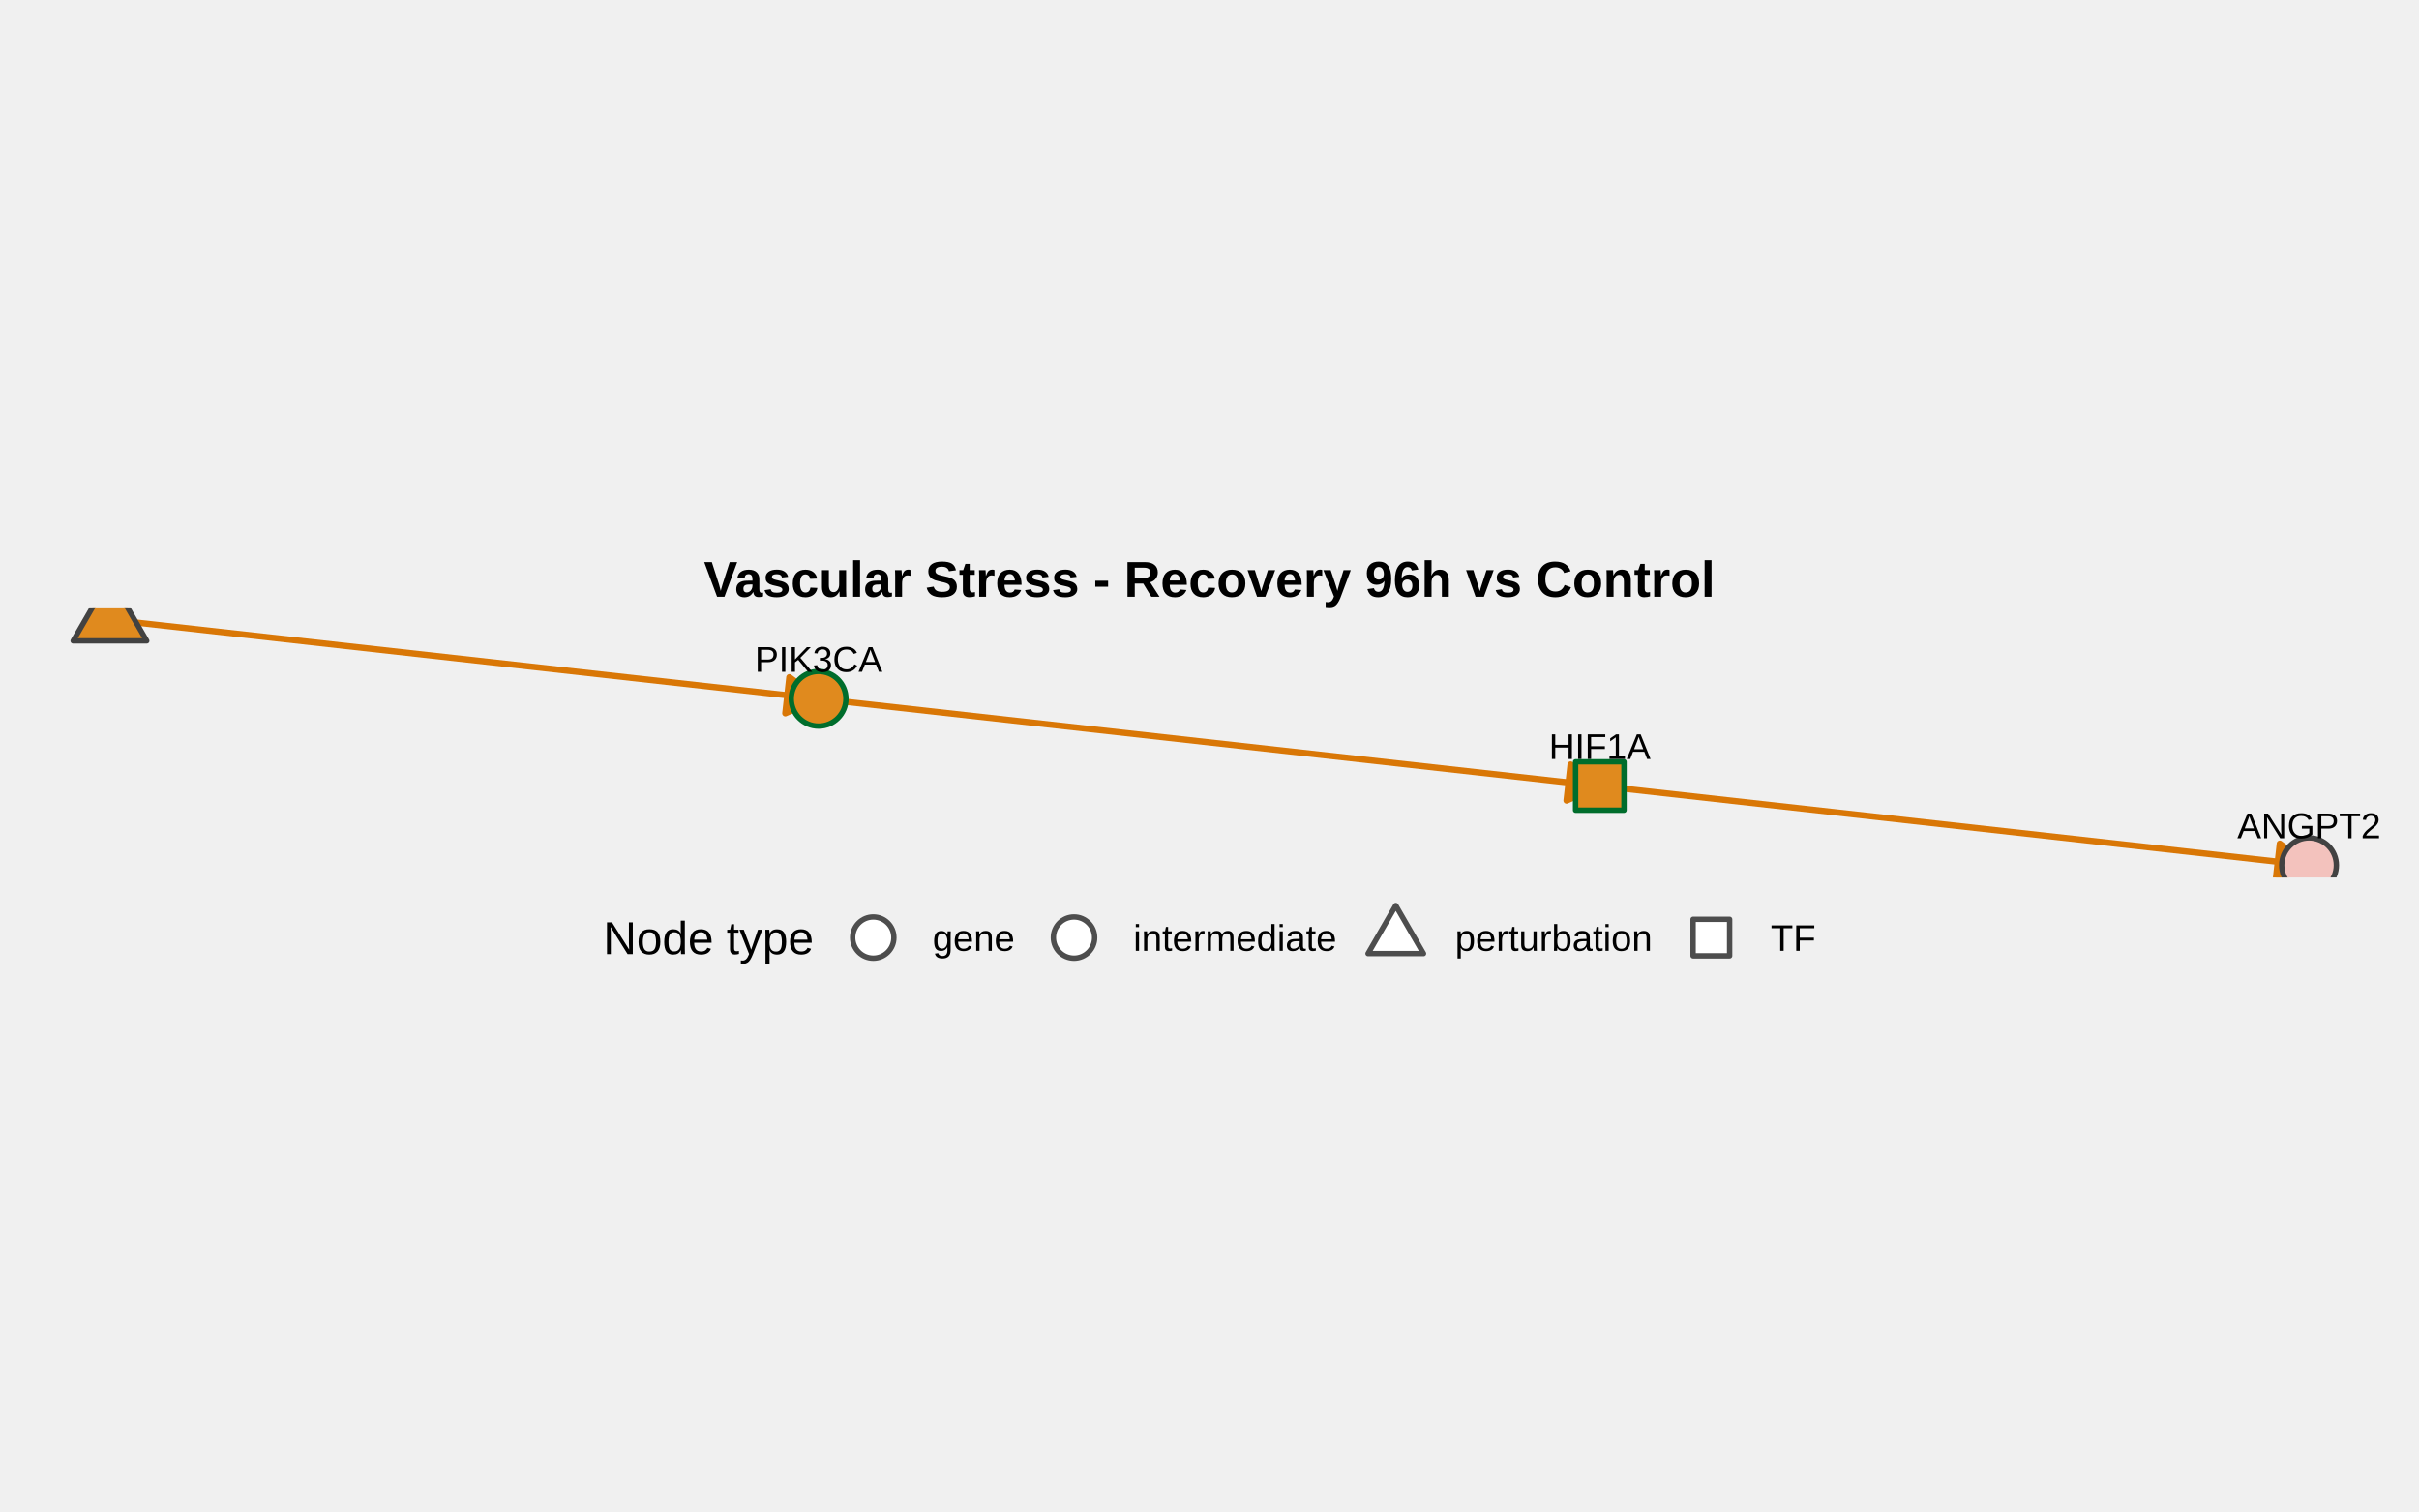
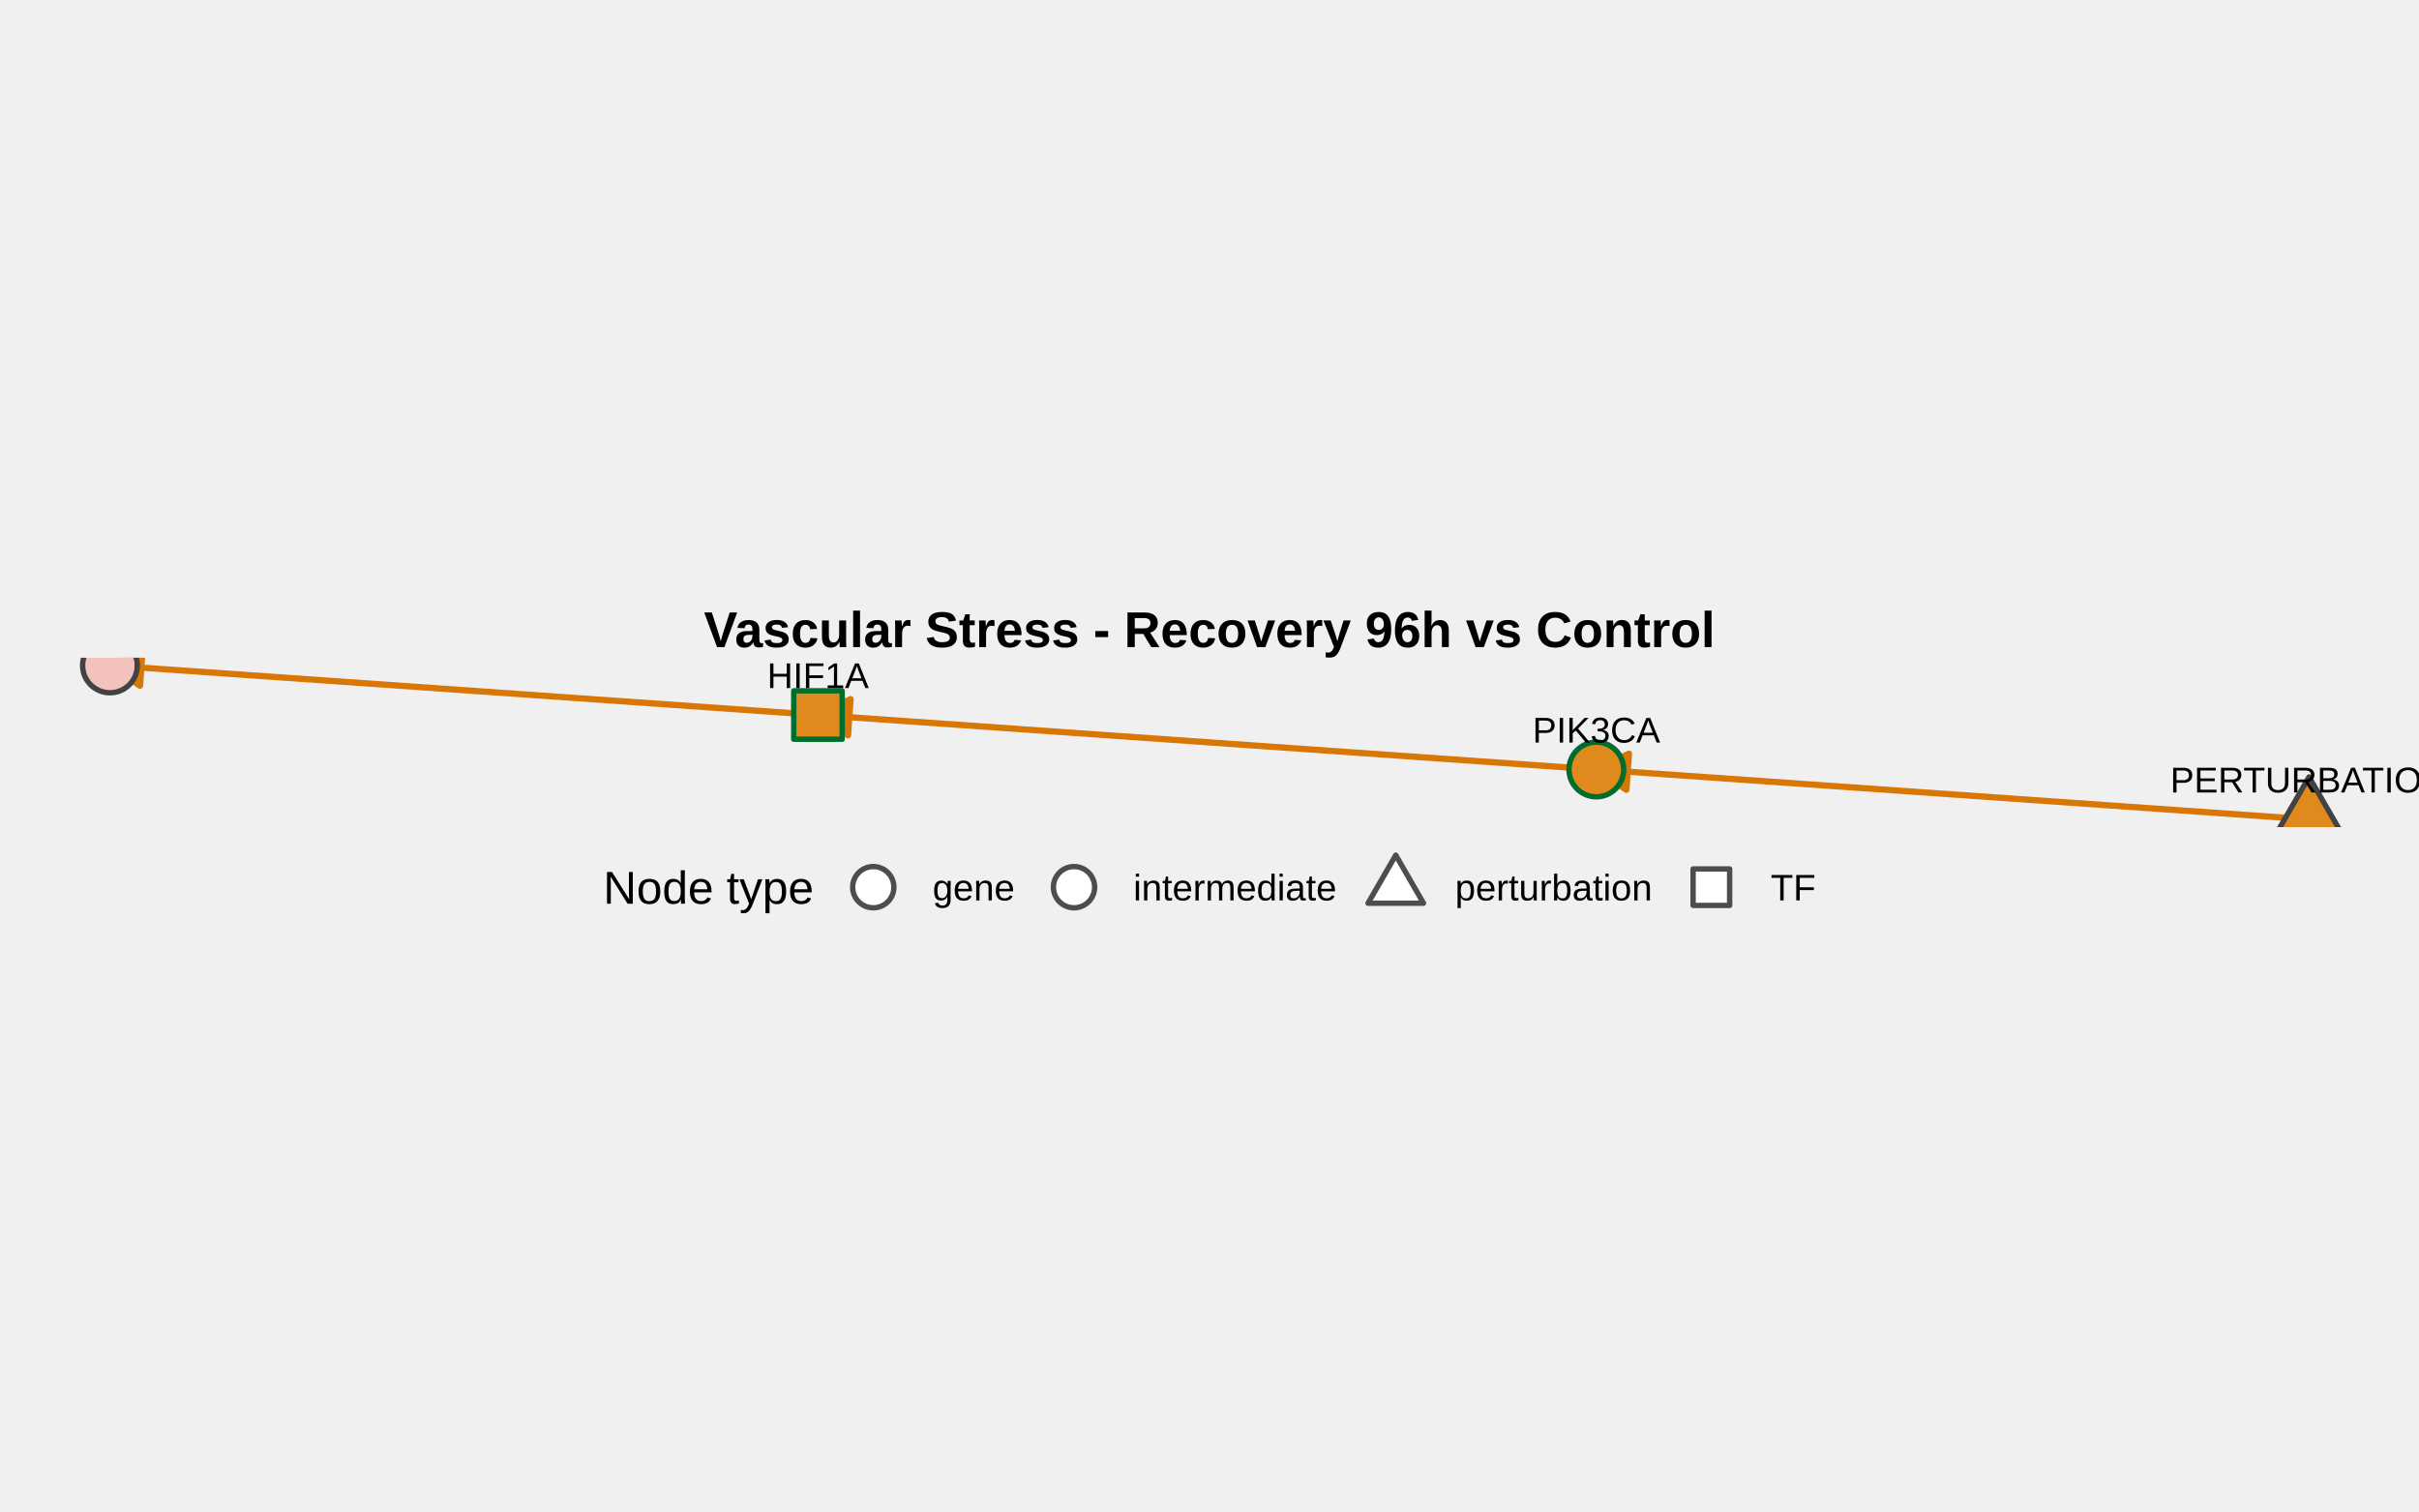
<svg xmlns="http://www.w3.org/2000/svg" width="576.00pt" height="360.00pt" viewBox="0 0 576.00 360.00">
  <g class="svglite">
    <defs>
      <style type="text/css">
    .svglite line, .svglite polyline, .svglite polygon, .svglite path, .svglite rect, .svglite circle {
      fill: none;
      stroke: #000000;
      stroke-linecap: round;
      stroke-linejoin: round;
      stroke-miterlimit: 10.00;
    }
    .svglite text {
      white-space: pre;
    }
    .svglite g.glyphgroup path {
      fill: inherit;
      stroke: none;
    }
  </style>
    </defs>
    <rect width="100%" height="100%" style="stroke: none; fill: none;" />
    <defs>
      <clipPath id="cpMC4wMHw1NzYuMDB8MC4wMHwzNjAuMDA=">
        <rect x="0.00" y="0.00" width="576.00" height="360.00" />
      </clipPath>
    </defs>
    <g clip-path="url(#cpMC4wMHw1NzYuMDB8MC4wMHwzNjAuMDA=)">
</g>
    <defs>
-       <clipPath id="cpMC4wMHw1NzYuMDB8MTI4LjA2fDIzMS45NA==">
-         <rect x="0.00" y="128.06" width="576.00" height="103.88" />
+       <clipPath id="cpMC4wMHw1NzYuMDB8MTQwLjA2fDIxOS45NA==">
+         <rect x="0.00" y="140.06" width="576.00" height="79.88" />
      </clipPath>
    </defs>
-     <g clip-path="url(#cpMC4wMHw1NzYuMDB8MTI4LjA2fDIzMS45NA==)">
-       <rect x="0.00" y="128.06" width="576.00" height="103.88" style="stroke-width: 0.00; stroke: none;" />
+     <g clip-path="url(#cpMC4wMHw1NzYuMDB8MTQwLjA2fDIxOS45NA==)">
+       <rect x="0.00" y="140.06" width="576.00" height="79.88" style="stroke-width: 0.00; stroke: none;" />
    </g>
    <g clip-path="url(#cpMC4wMHw1NzYuMDB8MC4wMHwzNjAuMDA=)">
</g>
    <defs>
-       <clipPath id="cpMC4wMHw1NzYuMDB8MTQ0LjY2fDIwOC45OQ==">
-         <rect x="0" y="144.66" width="576.00" height="64.33" />
+       <clipPath id="cpMC4wMHw1NzYuMDB8MTU2LjY1fDE5Ni45OQ==">
+         <rect x="0" y="156.65" width="576.00" height="40.34" />
      </clipPath>
    </defs>
-     <g clip-path="url(#cpMC4wMHw1NzYuMDB8MTQ0LjY2fDIwOC45OQ==)">
-       <line x1="194.92" y1="166.43" x2="380.93" y2="187.20" style="stroke-width: 1.49; stroke: #D97706;" />
-       <polygon points="373.02,190.67 380.93,187.20 373.98,182.08 " style="stroke-width: 1.49; stroke: #D97706; fill: #D97706;" />
-       <line x1="26.18" y1="147.58" x2="194.92" y2="166.43" style="stroke-width: 1.49; stroke: #D97706;" />
-       <polygon points="187.00,169.89 194.92,166.43 187.96,161.30 " style="stroke-width: 1.49; stroke: #D97706; fill: #D97706;" />
-       <line x1="380.93" y1="187.20" x2="549.82" y2="206.07" style="stroke-width: 1.49; stroke: #D97706;" />
-       <polygon points="541.90,209.53 549.82,206.07 542.86,200.94 " style="stroke-width: 1.49; stroke: #D97706; fill: #D97706;" />
-       <circle cx="549.82" cy="206.07" r="6.51" style="stroke-width: 1.28; stroke: #424242; fill: #F3C2BD;" />
-       <rect x="375.17" y="181.44" width="11.53" height="11.53" style="stroke-width: 1.28; stroke: #006D2C; fill: #E08A1E;" />
-       <polygon points="26.18,137.46 34.94,152.64 17.42,152.64 " style="stroke-width: 1.28; stroke: #424242; fill: #E08A1E;" />
-       <circle cx="194.92" cy="166.43" r="6.51" style="stroke-width: 1.28; stroke: #006D2C; fill: #E08A1E;" />
-       <text x="549.82" y="199.65" text-anchor="middle" style="font-size: 8.54px; font-family: &quot;Arial&quot;;" textLength="34.14px" lengthAdjust="spacingAndGlyphs">ANGPT2</text>
-       <text x="380.93" y="180.78" text-anchor="middle" style="font-size: 8.54px; font-family: &quot;Arial&quot;;" textLength="24.19px" lengthAdjust="spacingAndGlyphs">HIF1A</text>
-       <text x="26.18" y="141.16" text-anchor="middle" style="font-size: 8.54px; font-family: &quot;Arial&quot;;" textLength="66.03px" lengthAdjust="spacingAndGlyphs">PERTURBATION</text>
-       <text x="194.92" y="160.01" text-anchor="middle" style="font-size: 8.54px; font-family: &quot;Arial&quot;;" textLength="30.34px" lengthAdjust="spacingAndGlyphs">PIK3CA</text>
+     <g clip-path="url(#cpMC4wMHw1NzYuMDB8MTU2LjY1fDE5Ni45OQ==)">
+       <line x1="380.11" y1="183.27" x2="194.77" y2="170.29" style="stroke-width: 1.49; stroke: #D97706;" />
+       <polygon points="202.53,166.51 194.77,170.29 201.93,175.13 " style="stroke-width: 1.49; stroke: #D97706; fill: #D97706;" />
+       <line x1="549.82" y1="195.16" x2="380.11" y2="183.27" style="stroke-width: 1.49; stroke: #D97706;" />
+       <polygon points="387.88,179.49 380.11,183.27 387.27,188.11 " style="stroke-width: 1.49; stroke: #D97706; fill: #D97706;" />
+       <line x1="194.77" y1="170.29" x2="26.18" y2="158.49" style="stroke-width: 1.49; stroke: #D97706;" />
+       <polygon points="33.95,154.70 26.18,158.49 33.34,163.32 " style="stroke-width: 1.49; stroke: #D97706; fill: #D97706;" />
+       <circle cx="26.18" cy="158.49" r="6.51" style="stroke-width: 1.28; stroke: #424242; fill: #F3C2BD;" />
+       <rect x="189.00" y="164.53" width="11.53" height="11.53" style="stroke-width: 1.28; stroke: #006D2C; fill: #E08A1E;" />
+       <polygon points="549.82,185.04 558.58,200.22 541.06,200.22 " style="stroke-width: 1.28; stroke: #424242; fill: #E08A1E;" />
+       <circle cx="380.11" cy="183.27" r="6.51" style="stroke-width: 1.28; stroke: #006D2C; fill: #E08A1E;" />
+       <text x="26.18" y="152.07" text-anchor="middle" style="font-size: 8.54px; font-family: &quot;Arial&quot;;" textLength="34.14px" lengthAdjust="spacingAndGlyphs">ANGPT2</text>
+       <text x="194.77" y="163.88" text-anchor="middle" style="font-size: 8.54px; font-family: &quot;Arial&quot;;" textLength="24.19px" lengthAdjust="spacingAndGlyphs">HIF1A</text>
+       <text x="549.82" y="188.74" text-anchor="middle" style="font-size: 8.54px; font-family: &quot;Arial&quot;;" textLength="66.03px" lengthAdjust="spacingAndGlyphs">PERTURBATION</text>
+       <text x="380.11" y="176.86" text-anchor="middle" style="font-size: 8.54px; font-family: &quot;Arial&quot;;" textLength="30.34px" lengthAdjust="spacingAndGlyphs">PIK3CA</text>
    </g>
    <g clip-path="url(#cpMC4wMHw1NzYuMDB8MC4wMHwzNjAuMDA=)">
-       <text x="143.63" y="227.24" style="font-size: 11.00px; font-family: &quot;Arial&quot;;" textLength="50.19px" lengthAdjust="spacingAndGlyphs">Node type</text>
-       <circle cx="207.94" cy="223.30" r="4.91" style="stroke-width: 1.28; stroke: #4D4D4D; fill: #FFFFFF;" />
-       <circle cx="255.74" cy="223.30" r="4.91" style="stroke-width: 1.28; stroke: #4D4D4D; fill: #FFFFFF;" />
-       <polygon points="332.35,215.67 338.96,227.11 325.75,227.11 " style="stroke-width: 1.28; stroke: #4D4D4D; fill: #FFFFFF;" />
-       <rect x="403.15" y="218.95" width="8.70" height="8.70" style="stroke-width: 1.28; stroke: #4D4D4D; fill: #FFFFFF;" />
-       <text x="222.06" y="226.45" style="font-size: 8.80px; font-family: &quot;Arial&quot;;" textLength="19.56px" lengthAdjust="spacingAndGlyphs">gene</text>
-       <text x="269.86" y="226.45" style="font-size: 8.80px; font-family: &quot;Arial&quot;;" textLength="48.38px" lengthAdjust="spacingAndGlyphs">intermediate</text>
-       <text x="346.47" y="226.45" style="font-size: 8.80px; font-family: &quot;Arial&quot;;" textLength="46.91px" lengthAdjust="spacingAndGlyphs">perturbation</text>
-       <text x="421.62" y="226.45" style="font-size: 8.80px; font-family: &quot;Arial&quot;;" textLength="10.75px" lengthAdjust="spacingAndGlyphs">TF</text>
-       <text x="288.00" y="142.14" text-anchor="middle" style="font-size: 12.00px; font-weight: bold; font-family: &quot;Arial&quot;;" textLength="240.72px" lengthAdjust="spacingAndGlyphs">Vascular Stress - Recovery 96h vs Control</text>
+       <text x="143.63" y="215.24" style="font-size: 11.00px; font-family: &quot;Arial&quot;;" textLength="50.19px" lengthAdjust="spacingAndGlyphs">Node type</text>
+       <circle cx="207.94" cy="211.30" r="4.91" style="stroke-width: 1.28; stroke: #4D4D4D; fill: #FFFFFF;" />
+       <circle cx="255.74" cy="211.30" r="4.91" style="stroke-width: 1.28; stroke: #4D4D4D; fill: #FFFFFF;" />
+       <polygon points="332.35,203.67 338.96,215.12 325.75,215.12 " style="stroke-width: 1.28; stroke: #4D4D4D; fill: #FFFFFF;" />
+       <rect x="403.15" y="206.95" width="8.70" height="8.70" style="stroke-width: 1.28; stroke: #4D4D4D; fill: #FFFFFF;" />
+       <text x="222.06" y="214.45" style="font-size: 8.80px; font-family: &quot;Arial&quot;;" textLength="19.56px" lengthAdjust="spacingAndGlyphs">gene</text>
+       <text x="269.86" y="214.45" style="font-size: 8.80px; font-family: &quot;Arial&quot;;" textLength="48.38px" lengthAdjust="spacingAndGlyphs">intermediate</text>
+       <text x="346.47" y="214.45" style="font-size: 8.80px; font-family: &quot;Arial&quot;;" textLength="46.91px" lengthAdjust="spacingAndGlyphs">perturbation</text>
+       <text x="421.62" y="214.45" style="font-size: 8.80px; font-family: &quot;Arial&quot;;" textLength="10.75px" lengthAdjust="spacingAndGlyphs">TF</text>
+       <text x="288.00" y="154.13" text-anchor="middle" style="font-size: 12.00px; font-weight: bold; font-family: &quot;Arial&quot;;" textLength="240.72px" lengthAdjust="spacingAndGlyphs">Vascular Stress - Recovery 96h vs Control</text>
    </g>
  </g>
</svg>
